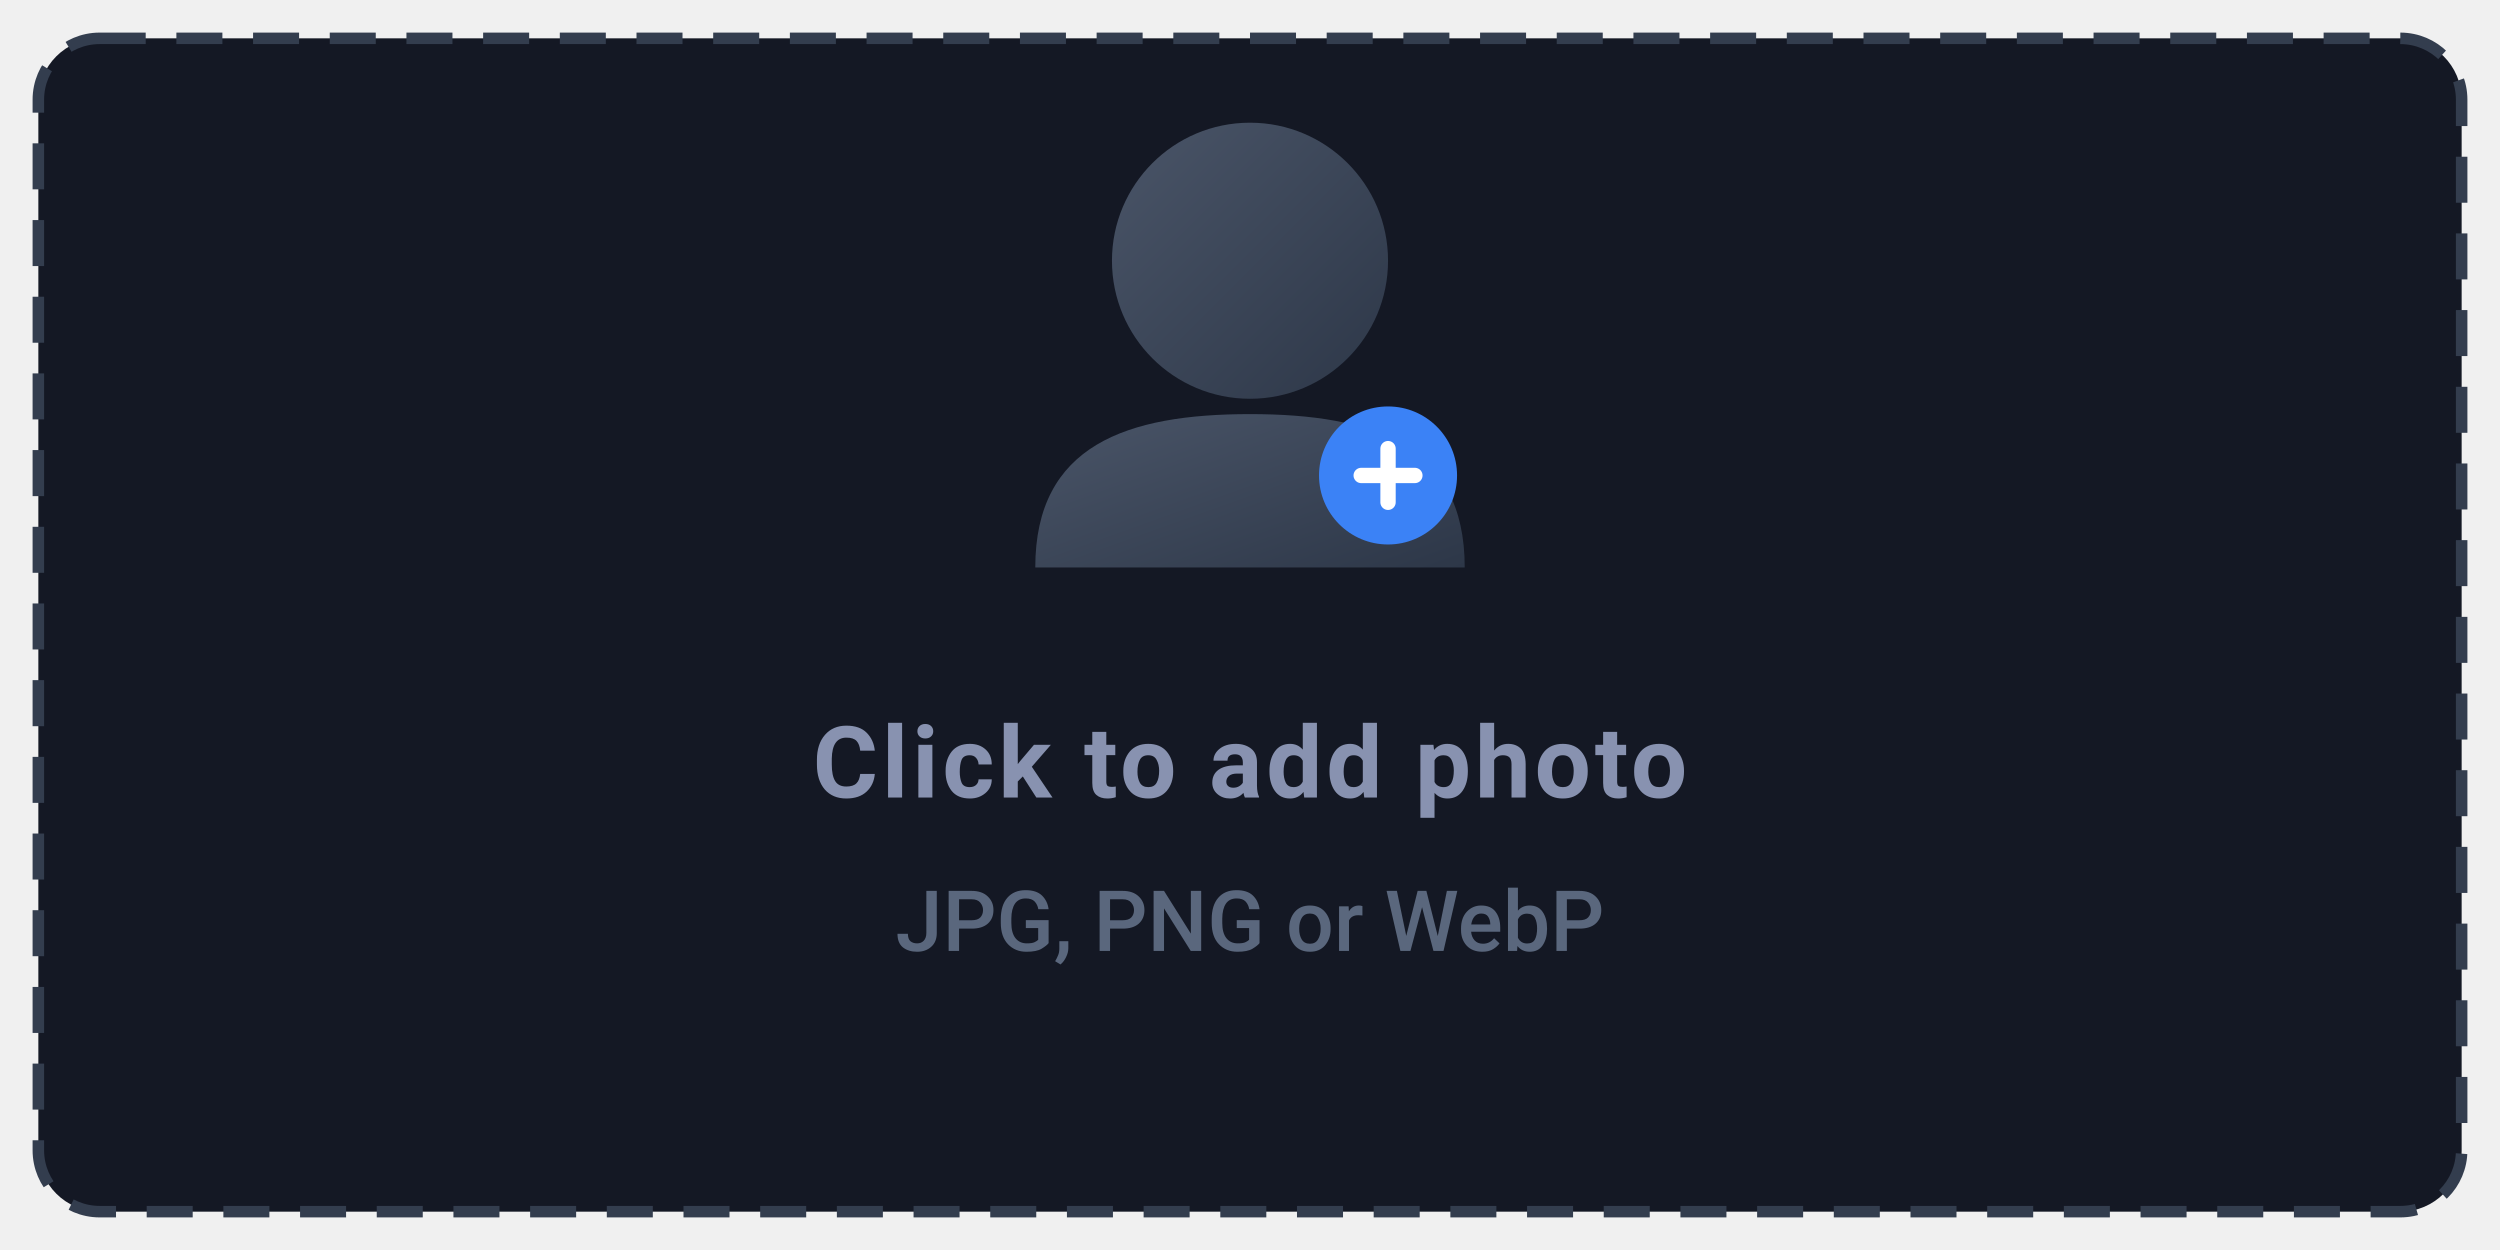
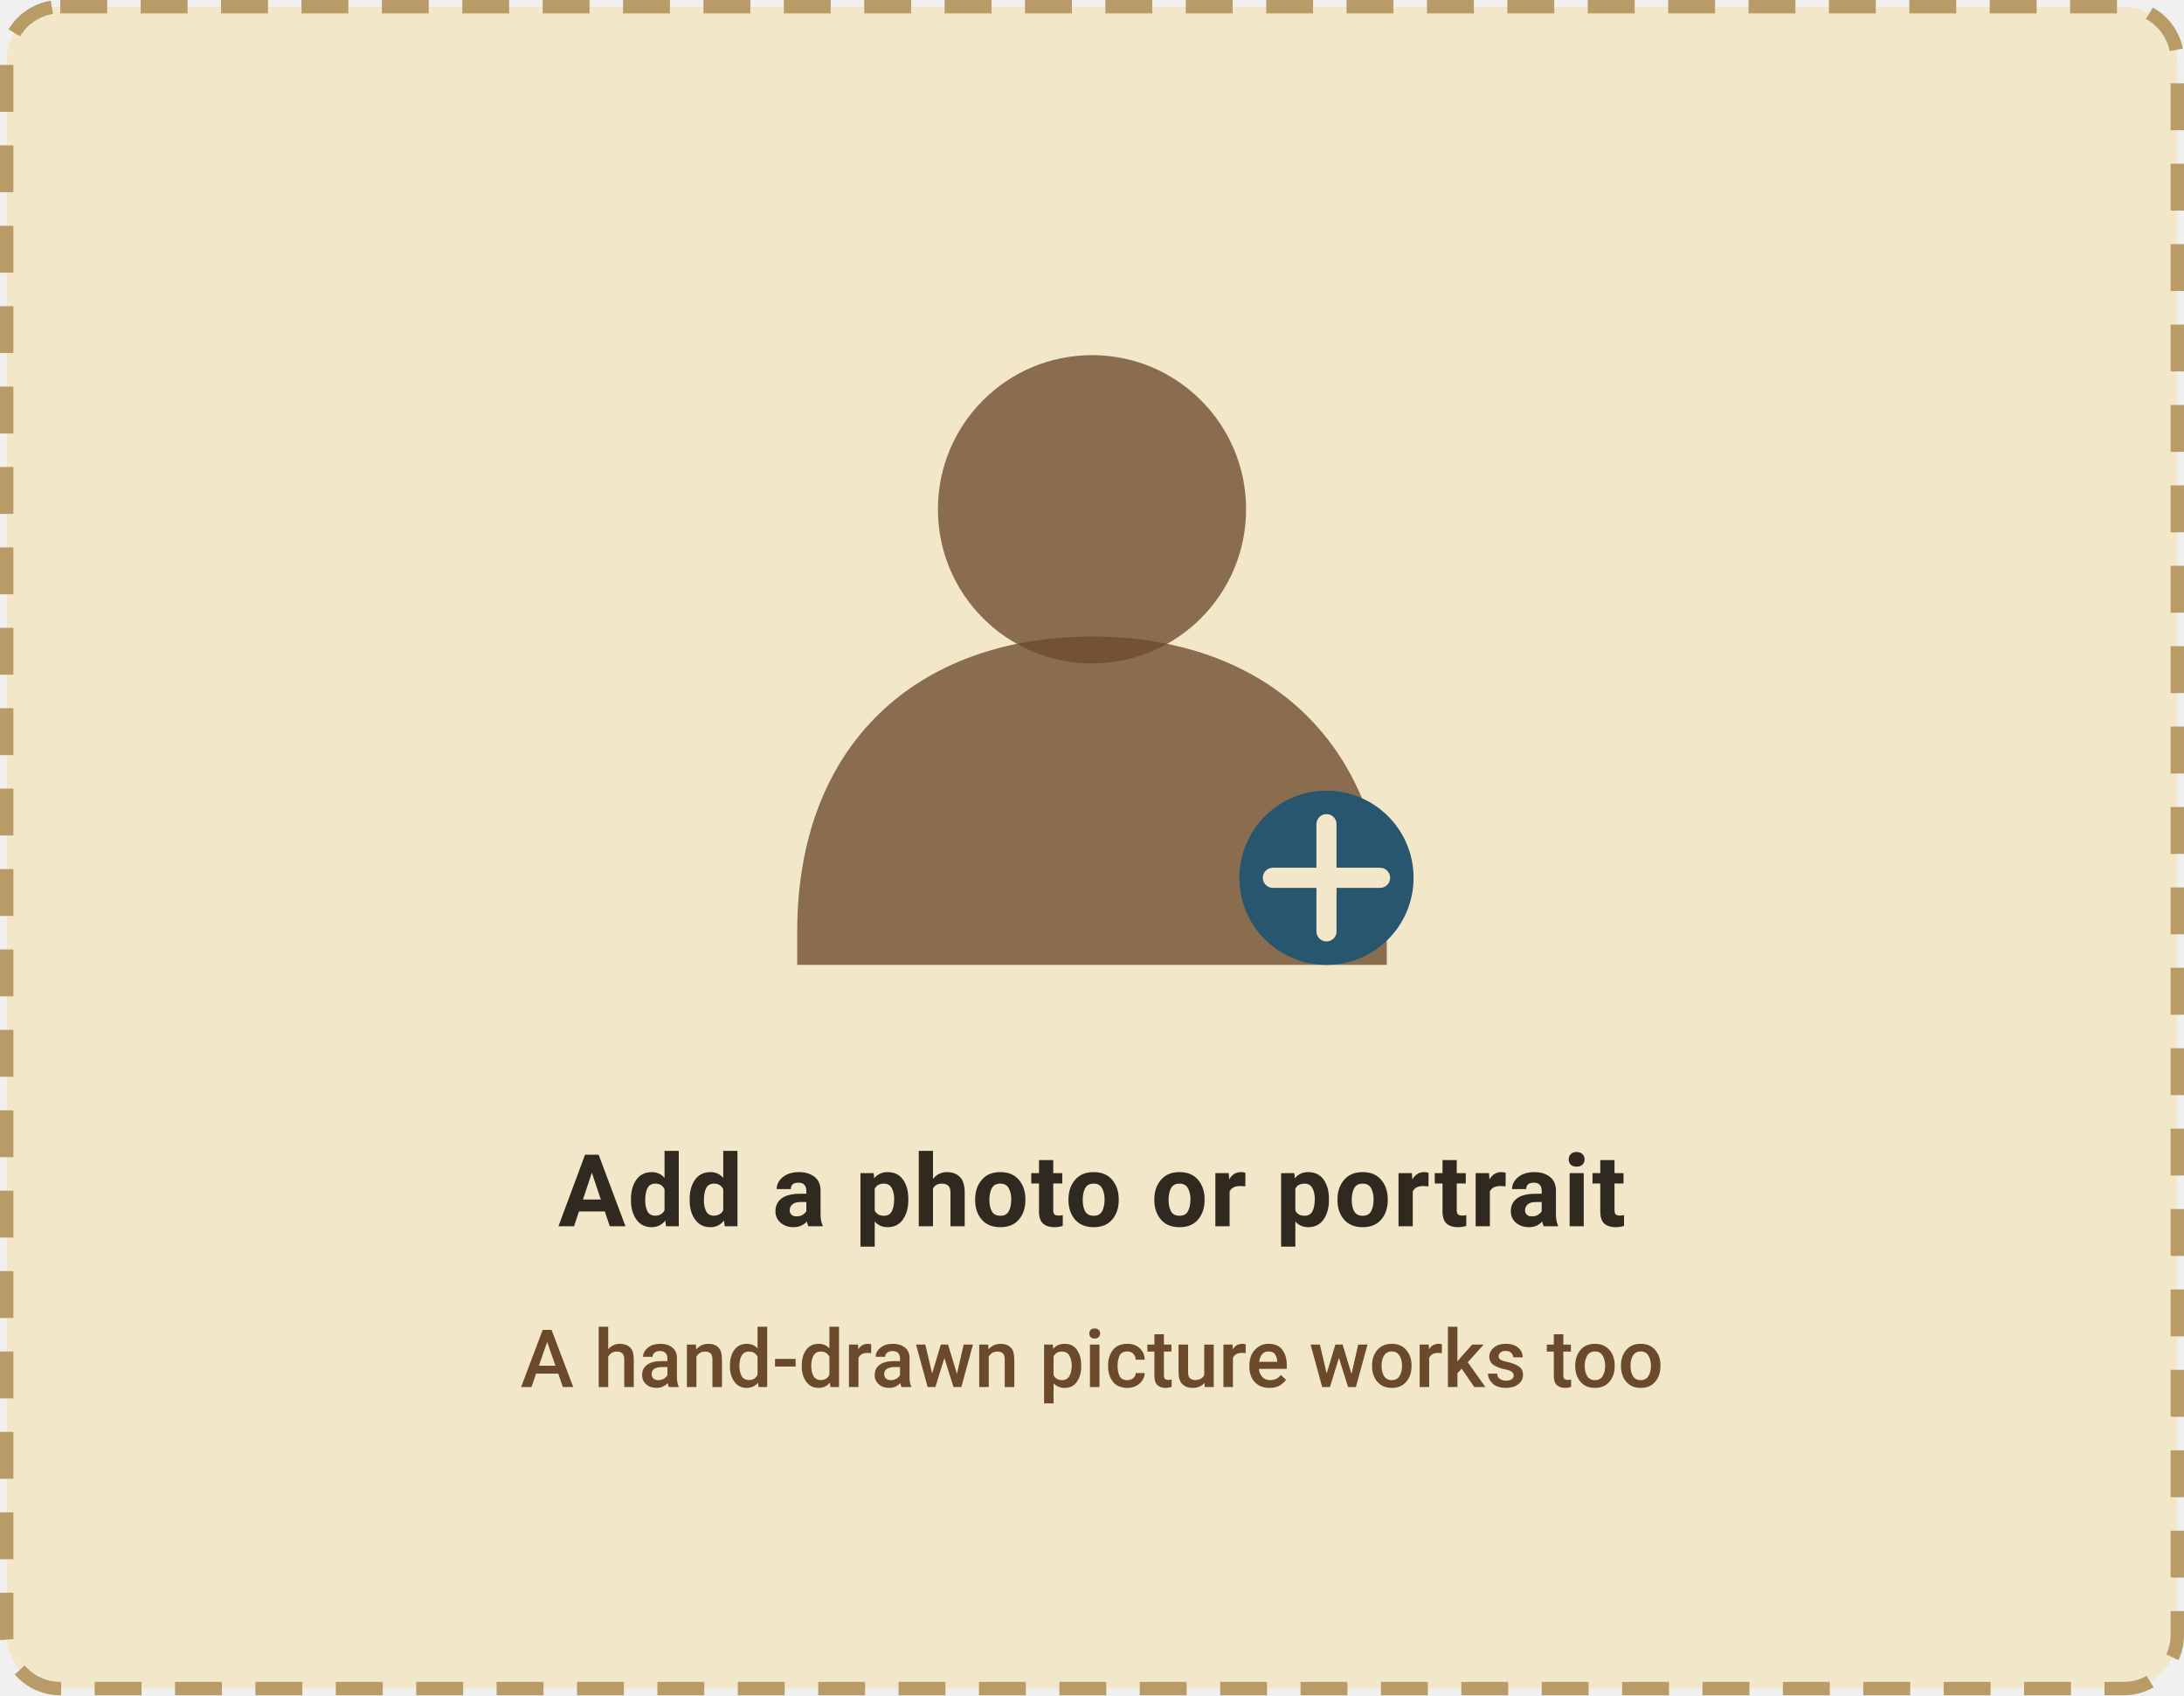
- <svg xmlns="http://www.w3.org/2000/svg" viewBox="0 0 326 163" width="326" height="163">
-   <defs>
-     <linearGradient id="avatarGrad" x1="0%" y1="0%" x2="100%" y2="100%">
-       <stop offset="0%" stop-color="#4a5568" />
-       <stop offset="100%" stop-color="#2d3748" />
-     </linearGradient>
-   </defs>
-   <rect x="5" y="5" width="316" height="153" rx="8" fill="#141824" stroke="#333d4e" stroke-width="1.5" stroke-dasharray="6 4" />
-   <g transform="translate(163, 50)">
-     <circle cx="0" cy="-16" r="18" fill="url(#avatarGrad)" />
-     <path d="M -28,24 C -28,8 -16,4 0,4 C 16,4 28,8 28,24 Z" fill="url(#avatarGrad)" />
-     <circle cx="18" cy="12" r="9" fill="#3b82f6" />
-     <path d="M 14.5,12 L 21.5,12 M 18,8.5 L 18,15.5" stroke="#ffffff" stroke-width="2" stroke-linecap="round" />
+ <svg xmlns="http://www.w3.org/2000/svg" viewBox="0 0 326 253" width="326" height="253">
+   <rect x="1" y="1" width="324" height="251" rx="8" fill="#F3E7C9" stroke="#b99b67" stroke-width="2" stroke-dasharray="7 5" />
+   <g transform="translate(163 100)" fill="#6B4A2B">
+     <circle cy="-24" r="23" opacity=".78" />
+     <path d="M-44 39c0-28 18-44 44-44s44 16 44 44v5h-88z" opacity=".78" />
+     <circle cx="35" cy="31" r="13" fill="#28566F" />
+     <path d="M35 23v16M27 31h16" fill="none" stroke="#F3E7C9" stroke-width="3" stroke-linecap="round" />
  </g>
-   <text x="163" y="104" text-anchor="middle" font-family="-apple-system, BlinkMacSystemFont, 'Segoe UI', Roboto, sans-serif" font-size="13" font-weight="600" fill="#8892b0" letter-spacing="0.5">Click to add photo</text>
-   <text x="163" y="124" text-anchor="middle" font-family="-apple-system, BlinkMacSystemFont, 'Segoe UI', Roboto, sans-serif" font-size="11" font-weight="500" fill="#5a677d">JPG, PNG or WebP</text>
+   <text x="163" y="183" text-anchor="middle" font-family="-apple-system, BlinkMacSystemFont, 'Segoe UI', Roboto, sans-serif" font-size="15" font-weight="600" fill="#30291F" letter-spacing=".3">Add a photo or portrait</text>
+   <text x="163" y="207" text-anchor="middle" font-family="-apple-system, BlinkMacSystemFont, 'Segoe UI', Roboto, sans-serif" font-size="12" font-weight="500" fill="#6B4A2B">A hand-drawn picture works too</text>
</svg>
